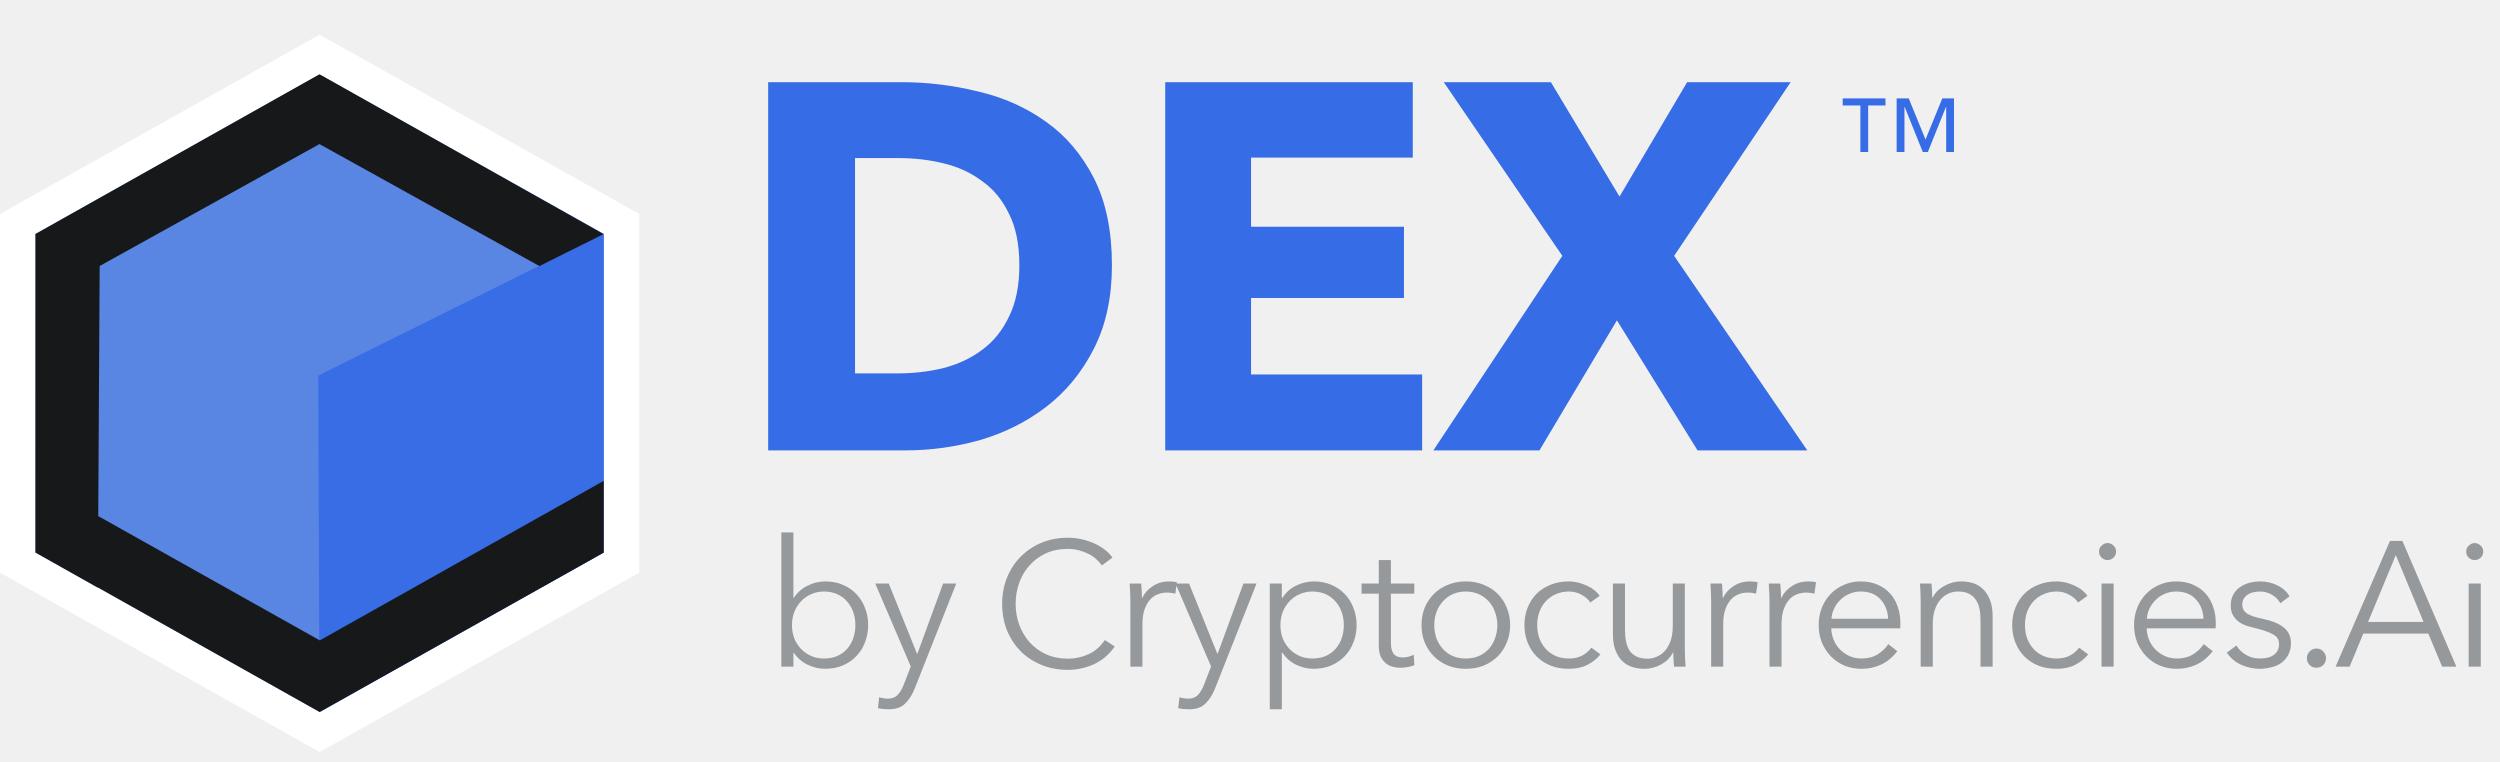
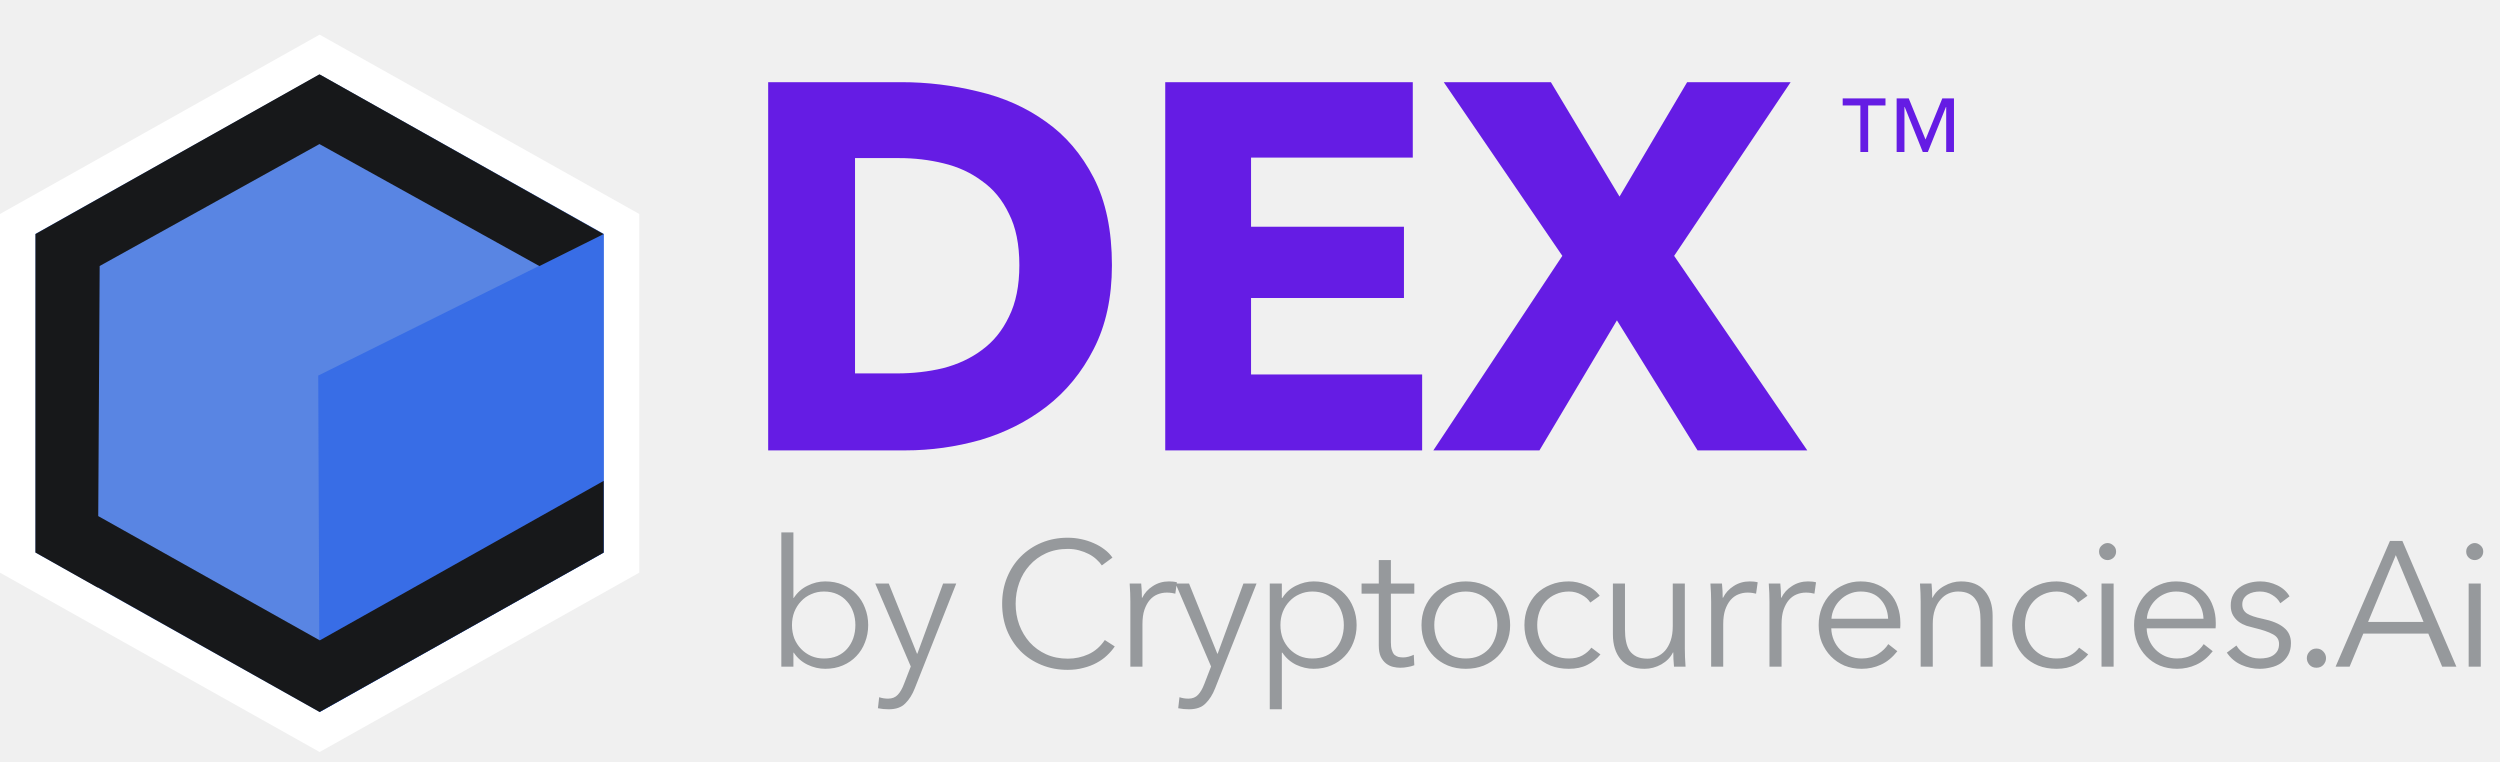
<svg xmlns="http://www.w3.org/2000/svg" width="105" height="32" viewBox="0 0 105 32" fill="none">
  <path d="M13.424 1.455L26.848 8.987V24.052L20.136 27.818L13.424 31.584L0 24.052V8.987L13.424 1.455Z" fill="white" />
  <path d="M13.424 3.129L25.357 9.822V23.208L13.424 29.901L1.492 23.208V9.822L13.424 3.129Z" fill="#5985E3" />
  <path d="M13.366 15.774L25.355 9.82L25.358 23.204L13.42 29.91L13.366 15.774Z" fill="#386DE6" />
  <path fill-rule="evenodd" clip-rule="evenodd" d="M13.417 6.051L22.655 11.175L25.35 9.833L13.426 3.126L13.417 3.131L13.408 3.126L1.484 9.833L1.49 9.836L1.488 23.205L4.109 24.682L4.11 24.604V24.669L13.43 29.907V29.899L25.353 23.209V21.71V20.197L13.43 26.896V26.895L4.126 21.676L4.186 11.175L4.182 11.174L13.417 6.051Z" fill="#17181A" />
-   <path d="M46.701 11.14C46.701 12.494 46.446 13.666 45.937 14.656C45.441 15.632 44.779 16.44 43.949 17.081C43.133 17.707 42.209 18.173 41.175 18.479C40.141 18.77 39.093 18.916 38.029 18.916H32.263V3.451H37.855C38.947 3.451 40.024 3.582 41.087 3.844C42.15 4.092 43.097 4.514 43.927 5.111C44.757 5.694 45.427 6.48 45.937 7.47C46.446 8.46 46.701 9.684 46.701 11.14ZM42.813 11.14C42.813 10.266 42.667 9.545 42.376 8.977C42.099 8.395 41.721 7.936 41.24 7.601C40.774 7.252 40.236 7.004 39.624 6.859C39.027 6.713 38.408 6.64 37.767 6.64H35.911V15.683H37.68C38.35 15.683 38.99 15.61 39.602 15.465C40.228 15.304 40.774 15.05 41.24 14.7C41.721 14.351 42.099 13.885 42.376 13.302C42.667 12.72 42.813 11.999 42.813 11.14ZM48.94 18.916V3.451H59.337V6.618H52.544V9.523H58.966V12.516H52.544V15.727H59.73V18.916H48.94ZM71.297 18.916L67.911 13.455L64.657 18.916H60.201L65.618 10.746L60.638 3.451H65.137L68.02 8.256L70.86 3.451H75.207L70.314 10.746L75.906 18.916H71.297Z" fill="#366CE5" />
+   <path d="M46.701 11.14C46.701 12.494 46.446 13.666 45.937 14.656C45.441 15.632 44.779 16.44 43.949 17.081C43.133 17.707 42.209 18.173 41.175 18.479C40.141 18.77 39.093 18.916 38.029 18.916H32.263V3.451H37.855C38.947 3.451 40.024 3.582 41.087 3.844C42.15 4.092 43.097 4.514 43.927 5.111C44.757 5.694 45.427 6.48 45.937 7.47C46.446 8.46 46.701 9.684 46.701 11.14ZM42.813 11.14C42.813 10.266 42.667 9.545 42.376 8.977C42.099 8.395 41.721 7.936 41.24 7.601C40.774 7.252 40.236 7.004 39.624 6.859C39.027 6.713 38.408 6.64 37.767 6.64H35.911V15.683H37.68C38.35 15.683 38.99 15.61 39.602 15.465C40.228 15.304 40.774 15.05 41.24 14.7C41.721 14.351 42.099 13.885 42.376 13.302C42.667 12.72 42.813 11.999 42.813 11.14ZM48.94 18.916V3.451H59.337V6.618H52.544V9.523H58.966V12.516H52.544V15.727H59.73V18.916H48.94ZM71.297 18.916L67.911 13.455L64.657 18.916H60.201L65.618 10.746L60.638 3.451H65.137L68.02 8.256L70.86 3.451H75.207L70.314 10.746L75.906 18.916H71.297Z" fill="#651CE4" />
  <path d="M33.323 27.411V28H32.816V22.36H33.323V25.113H33.338C33.487 24.884 33.681 24.713 33.92 24.598C34.158 24.479 34.405 24.419 34.658 24.419C34.932 24.419 35.178 24.466 35.397 24.561C35.621 24.655 35.81 24.785 35.964 24.949C36.123 25.113 36.245 25.307 36.329 25.531C36.419 25.755 36.464 25.996 36.464 26.254C36.464 26.513 36.419 26.754 36.329 26.978C36.245 27.202 36.123 27.396 35.964 27.56C35.81 27.724 35.621 27.853 35.397 27.948C35.178 28.042 34.932 28.09 34.658 28.09C34.405 28.09 34.158 28.032 33.92 27.918C33.681 27.804 33.487 27.634 33.338 27.411H33.323ZM35.926 26.254C35.926 26.06 35.897 25.879 35.837 25.71C35.777 25.536 35.69 25.387 35.576 25.262C35.467 25.133 35.33 25.031 35.166 24.956C35.002 24.882 34.815 24.844 34.606 24.844C34.412 24.844 34.233 24.882 34.069 24.956C33.905 25.026 33.763 25.125 33.644 25.255C33.524 25.379 33.43 25.528 33.36 25.702C33.296 25.871 33.263 26.055 33.263 26.254C33.263 26.453 33.296 26.64 33.36 26.814C33.43 26.983 33.524 27.13 33.644 27.254C33.763 27.378 33.905 27.478 34.069 27.552C34.233 27.622 34.412 27.657 34.606 27.657C34.815 27.657 35.002 27.622 35.166 27.552C35.33 27.478 35.467 27.378 35.576 27.254C35.69 27.125 35.777 26.976 35.837 26.806C35.897 26.632 35.926 26.448 35.926 26.254ZM38.514 27.455H38.529L39.61 24.509H40.162L38.424 28.903C38.32 29.171 38.185 29.385 38.021 29.544C37.862 29.708 37.631 29.79 37.328 29.79C37.173 29.79 37.022 29.776 36.873 29.746L36.925 29.283C37.044 29.323 37.168 29.343 37.298 29.343C37.472 29.343 37.609 29.288 37.708 29.179C37.807 29.074 37.895 28.923 37.969 28.724L38.253 27.992L36.761 24.509H37.328L38.514 27.455ZM46.82 27.15C46.731 27.284 46.621 27.411 46.492 27.53C46.368 27.649 46.221 27.754 46.052 27.843C45.888 27.933 45.704 28.003 45.5 28.052C45.301 28.107 45.082 28.134 44.843 28.134C44.445 28.134 44.077 28.065 43.739 27.925C43.401 27.786 43.11 27.595 42.866 27.351C42.623 27.102 42.431 26.809 42.292 26.471C42.158 26.133 42.09 25.762 42.09 25.359C42.09 24.956 42.16 24.586 42.299 24.248C42.439 23.909 42.63 23.619 42.874 23.375C43.123 23.126 43.413 22.932 43.747 22.793C44.085 22.654 44.45 22.584 44.843 22.584C45.037 22.584 45.226 22.604 45.41 22.644C45.599 22.683 45.776 22.741 45.94 22.815C46.104 22.885 46.253 22.972 46.388 23.076C46.522 23.176 46.634 23.29 46.723 23.42L46.276 23.748C46.221 23.663 46.146 23.579 46.052 23.494C45.962 23.41 45.855 23.335 45.731 23.27C45.607 23.206 45.47 23.154 45.321 23.114C45.176 23.074 45.02 23.054 44.851 23.054C44.508 23.054 44.199 23.116 43.926 23.241C43.657 23.365 43.428 23.534 43.239 23.748C43.05 23.957 42.906 24.2 42.807 24.479C42.707 24.757 42.657 25.051 42.657 25.359C42.657 25.668 42.707 25.961 42.807 26.239C42.911 26.518 43.058 26.764 43.247 26.978C43.436 27.187 43.665 27.354 43.933 27.478C44.207 27.602 44.513 27.664 44.851 27.664C45.154 27.664 45.443 27.602 45.716 27.478C45.99 27.354 46.218 27.154 46.402 26.881L46.82 27.15ZM47.475 25.277C47.475 25.183 47.473 25.061 47.468 24.912C47.463 24.762 47.455 24.628 47.446 24.509H47.93C47.94 24.603 47.948 24.708 47.953 24.822C47.958 24.936 47.96 25.031 47.96 25.105H47.975C48.075 24.902 48.224 24.738 48.423 24.613C48.622 24.484 48.846 24.419 49.094 24.419C49.159 24.419 49.216 24.422 49.266 24.427C49.32 24.432 49.375 24.442 49.43 24.456L49.363 24.934C49.333 24.924 49.283 24.914 49.214 24.904C49.144 24.894 49.074 24.889 49.005 24.889C48.87 24.889 48.741 24.914 48.617 24.964C48.492 25.014 48.383 25.093 48.288 25.203C48.199 25.307 48.124 25.444 48.065 25.613C48.01 25.777 47.983 25.976 47.983 26.21V28H47.475V25.277ZM51.127 27.455H51.142L52.223 24.509H52.775L51.037 28.903C50.933 29.171 50.798 29.385 50.634 29.544C50.475 29.708 50.244 29.79 49.94 29.79C49.786 29.79 49.635 29.776 49.485 29.746L49.538 29.283C49.657 29.323 49.781 29.343 49.911 29.343C50.085 29.343 50.221 29.288 50.321 29.179C50.42 29.074 50.507 28.923 50.582 28.724L50.865 27.992L49.373 24.509H49.94L51.127 27.455ZM53.837 29.79H53.33V24.509H53.837V25.113H53.86C54.004 24.884 54.195 24.713 54.434 24.598C54.678 24.479 54.924 24.419 55.173 24.419C55.446 24.419 55.692 24.466 55.911 24.561C56.135 24.655 56.324 24.785 56.478 24.949C56.637 25.113 56.759 25.307 56.844 25.531C56.933 25.755 56.978 25.996 56.978 26.254C56.978 26.513 56.933 26.754 56.844 26.978C56.759 27.202 56.637 27.396 56.478 27.56C56.324 27.724 56.135 27.853 55.911 27.948C55.692 28.042 55.446 28.09 55.173 28.09C54.924 28.09 54.678 28.032 54.434 27.918C54.195 27.799 54.004 27.63 53.86 27.411H53.837V29.79ZM56.441 26.254C56.441 26.06 56.411 25.879 56.351 25.71C56.292 25.536 56.205 25.387 56.09 25.262C55.981 25.133 55.844 25.031 55.68 24.956C55.516 24.882 55.329 24.844 55.12 24.844C54.926 24.844 54.747 24.882 54.583 24.956C54.419 25.026 54.278 25.125 54.158 25.255C54.039 25.379 53.944 25.528 53.875 25.702C53.81 25.871 53.778 26.055 53.778 26.254C53.778 26.453 53.81 26.64 53.875 26.814C53.944 26.983 54.039 27.13 54.158 27.254C54.278 27.378 54.419 27.478 54.583 27.552C54.747 27.622 54.926 27.657 55.12 27.657C55.329 27.657 55.516 27.622 55.68 27.552C55.844 27.478 55.981 27.378 56.09 27.254C56.205 27.125 56.292 26.976 56.351 26.806C56.411 26.632 56.441 26.448 56.441 26.254ZM59.401 24.934H58.417V26.971C58.417 27.1 58.429 27.207 58.454 27.291C58.479 27.376 58.514 27.443 58.558 27.493C58.608 27.538 58.665 27.57 58.73 27.59C58.795 27.605 58.864 27.612 58.939 27.612C59.008 27.612 59.081 27.602 59.155 27.582C59.235 27.562 59.309 27.535 59.379 27.5L59.401 27.94C59.312 27.975 59.217 28 59.118 28.015C59.023 28.035 58.919 28.045 58.805 28.045C58.71 28.045 58.611 28.032 58.506 28.008C58.402 27.983 58.305 27.935 58.215 27.866C58.126 27.796 58.051 27.702 57.992 27.582C57.937 27.463 57.909 27.306 57.909 27.112V24.934H57.186V24.509H57.909V23.524H58.417V24.509H59.401V24.934ZM63.426 26.254C63.426 26.518 63.379 26.762 63.284 26.985C63.195 27.209 63.068 27.403 62.904 27.567C62.74 27.731 62.543 27.861 62.314 27.955C62.086 28.045 61.834 28.09 61.561 28.09C61.292 28.09 61.044 28.045 60.815 27.955C60.586 27.861 60.39 27.731 60.226 27.567C60.062 27.403 59.932 27.209 59.838 26.985C59.748 26.762 59.703 26.518 59.703 26.254C59.703 25.991 59.748 25.747 59.838 25.523C59.932 25.299 60.062 25.105 60.226 24.941C60.39 24.777 60.586 24.651 60.815 24.561C61.044 24.466 61.292 24.419 61.561 24.419C61.834 24.419 62.086 24.466 62.314 24.561C62.543 24.651 62.74 24.777 62.904 24.941C63.068 25.105 63.195 25.299 63.284 25.523C63.379 25.747 63.426 25.991 63.426 26.254ZM62.889 26.254C62.889 26.06 62.856 25.879 62.792 25.71C62.732 25.536 62.645 25.387 62.531 25.262C62.416 25.133 62.277 25.031 62.113 24.956C61.949 24.882 61.765 24.844 61.561 24.844C61.357 24.844 61.173 24.882 61.009 24.956C60.85 25.031 60.713 25.133 60.599 25.262C60.484 25.387 60.395 25.536 60.33 25.71C60.27 25.879 60.24 26.06 60.24 26.254C60.24 26.448 60.27 26.632 60.33 26.806C60.395 26.976 60.484 27.125 60.599 27.254C60.713 27.378 60.85 27.478 61.009 27.552C61.173 27.622 61.357 27.657 61.561 27.657C61.765 27.657 61.949 27.622 62.113 27.552C62.277 27.478 62.416 27.378 62.531 27.254C62.645 27.125 62.732 26.976 62.792 26.806C62.856 26.632 62.889 26.448 62.889 26.254ZM66.793 25.307C66.709 25.173 66.585 25.063 66.421 24.979C66.261 24.889 66.087 24.844 65.898 24.844C65.694 24.844 65.51 24.882 65.346 24.956C65.182 25.026 65.04 25.125 64.921 25.255C64.807 25.379 64.717 25.528 64.653 25.702C64.593 25.871 64.563 26.055 64.563 26.254C64.563 26.453 64.593 26.637 64.653 26.806C64.717 26.976 64.807 27.125 64.921 27.254C65.035 27.378 65.175 27.478 65.339 27.552C65.503 27.622 65.687 27.657 65.891 27.657C66.115 27.657 66.304 27.615 66.458 27.53C66.612 27.445 66.739 27.336 66.838 27.202L67.219 27.485C67.07 27.669 66.885 27.816 66.667 27.925C66.453 28.035 66.194 28.09 65.891 28.09C65.607 28.09 65.351 28.045 65.123 27.955C64.894 27.861 64.697 27.731 64.533 27.567C64.374 27.403 64.25 27.209 64.16 26.985C64.071 26.762 64.026 26.518 64.026 26.254C64.026 25.991 64.071 25.747 64.16 25.523C64.25 25.299 64.374 25.105 64.533 24.941C64.697 24.777 64.894 24.651 65.123 24.561C65.351 24.466 65.607 24.419 65.891 24.419C66.125 24.419 66.361 24.471 66.6 24.576C66.843 24.675 67.04 24.825 67.189 25.023L66.793 25.307ZM70.308 28C70.298 27.905 70.29 27.801 70.285 27.687C70.281 27.572 70.278 27.478 70.278 27.403H70.263C70.164 27.607 70.002 27.774 69.778 27.903C69.554 28.027 69.318 28.09 69.07 28.09C68.627 28.09 68.294 27.958 68.07 27.694C67.851 27.431 67.742 27.082 67.742 26.65V24.509H68.249V26.441C68.249 26.625 68.264 26.791 68.294 26.941C68.323 27.09 68.373 27.219 68.443 27.329C68.517 27.433 68.614 27.515 68.734 27.575C68.858 27.634 69.012 27.664 69.196 27.664C69.331 27.664 69.46 27.637 69.584 27.582C69.713 27.527 69.828 27.445 69.927 27.336C70.027 27.222 70.106 27.08 70.166 26.911C70.226 26.737 70.256 26.533 70.256 26.299V24.509H70.763V27.232C70.763 27.326 70.765 27.448 70.77 27.597C70.775 27.746 70.783 27.881 70.793 28H70.308ZM71.868 25.277C71.868 25.183 71.866 25.061 71.861 24.912C71.856 24.762 71.848 24.628 71.838 24.509H72.323C72.333 24.603 72.341 24.708 72.346 24.822C72.35 24.936 72.353 25.031 72.353 25.105H72.368C72.467 24.902 72.617 24.738 72.816 24.613C73.014 24.484 73.238 24.419 73.487 24.419C73.552 24.419 73.609 24.422 73.659 24.427C73.713 24.432 73.768 24.442 73.823 24.456L73.755 24.934C73.726 24.924 73.676 24.914 73.606 24.904C73.537 24.894 73.467 24.889 73.397 24.889C73.263 24.889 73.134 24.914 73.01 24.964C72.885 25.014 72.776 25.093 72.681 25.203C72.592 25.307 72.517 25.444 72.457 25.613C72.403 25.777 72.375 25.976 72.375 26.21V28H71.868V25.277ZM74.318 25.277C74.318 25.183 74.316 25.061 74.311 24.912C74.306 24.762 74.298 24.628 74.288 24.509H74.773C74.783 24.603 74.791 24.708 74.796 24.822C74.801 24.936 74.803 25.031 74.803 25.105H74.818C74.918 24.902 75.067 24.738 75.266 24.613C75.465 24.484 75.688 24.419 75.937 24.419C76.002 24.419 76.059 24.422 76.109 24.427C76.163 24.432 76.218 24.442 76.273 24.456L76.206 24.934C76.176 24.924 76.126 24.914 76.056 24.904C75.987 24.894 75.917 24.889 75.848 24.889C75.713 24.889 75.584 24.914 75.46 24.964C75.335 25.014 75.226 25.093 75.131 25.203C75.042 25.307 74.967 25.444 74.908 25.613C74.853 25.777 74.826 25.976 74.826 26.21V28H74.318V25.277ZM79.301 25.986C79.286 25.658 79.179 25.387 78.98 25.173C78.786 24.954 78.507 24.844 78.144 24.844C77.975 24.844 77.819 24.877 77.674 24.941C77.53 25.001 77.403 25.086 77.294 25.195C77.184 25.299 77.097 25.421 77.033 25.561C76.968 25.695 76.931 25.837 76.921 25.986H79.301ZM79.815 26.15C79.815 26.185 79.815 26.222 79.815 26.262C79.815 26.302 79.813 26.344 79.808 26.389H76.913C76.918 26.563 76.953 26.727 77.018 26.881C77.082 27.035 77.172 27.169 77.286 27.284C77.401 27.398 77.535 27.49 77.689 27.56C77.843 27.625 78.01 27.657 78.189 27.657C78.453 27.657 78.679 27.597 78.868 27.478C79.062 27.354 79.209 27.212 79.308 27.053L79.689 27.351C79.48 27.615 79.248 27.804 78.995 27.918C78.746 28.032 78.478 28.09 78.189 28.09C77.93 28.09 77.689 28.045 77.465 27.955C77.247 27.861 77.058 27.731 76.898 27.567C76.739 27.403 76.612 27.209 76.518 26.985C76.428 26.762 76.384 26.518 76.384 26.254C76.384 25.991 76.428 25.747 76.518 25.523C76.608 25.299 76.732 25.105 76.891 24.941C77.05 24.777 77.237 24.651 77.451 24.561C77.664 24.466 77.896 24.419 78.144 24.419C78.418 24.419 78.659 24.466 78.868 24.561C79.077 24.651 79.251 24.775 79.39 24.934C79.529 25.088 79.634 25.27 79.703 25.479C79.778 25.687 79.815 25.911 79.815 26.15ZM81.124 24.509C81.133 24.603 81.141 24.708 81.146 24.822C81.151 24.936 81.153 25.031 81.153 25.105H81.168C81.268 24.902 81.429 24.738 81.653 24.613C81.877 24.484 82.113 24.419 82.362 24.419C82.805 24.419 83.135 24.551 83.354 24.815C83.578 25.078 83.69 25.426 83.69 25.859V28H83.182V26.068C83.182 25.884 83.168 25.717 83.138 25.568C83.108 25.419 83.056 25.292 82.981 25.188C82.911 25.078 82.814 24.994 82.69 24.934C82.571 24.874 82.419 24.844 82.235 24.844C82.101 24.844 81.969 24.872 81.84 24.927C81.715 24.981 81.603 25.066 81.504 25.18C81.404 25.29 81.325 25.431 81.265 25.605C81.206 25.774 81.176 25.976 81.176 26.21V28H80.668V25.277C80.668 25.183 80.666 25.061 80.661 24.912C80.656 24.762 80.648 24.628 80.639 24.509H81.124ZM87.279 25.307C87.195 25.173 87.07 25.063 86.906 24.979C86.747 24.889 86.573 24.844 86.384 24.844C86.18 24.844 85.996 24.882 85.832 24.956C85.668 25.026 85.526 25.125 85.407 25.255C85.292 25.379 85.203 25.528 85.138 25.702C85.078 25.871 85.049 26.055 85.049 26.254C85.049 26.453 85.078 26.637 85.138 26.806C85.203 26.976 85.292 27.125 85.407 27.254C85.521 27.378 85.66 27.478 85.824 27.552C85.989 27.622 86.172 27.657 86.376 27.657C86.6 27.657 86.789 27.615 86.943 27.53C87.098 27.445 87.224 27.336 87.324 27.202L87.704 27.485C87.555 27.669 87.371 27.816 87.152 27.925C86.938 28.035 86.68 28.09 86.376 28.09C86.093 28.09 85.837 28.045 85.608 27.955C85.379 27.861 85.183 27.731 85.019 27.567C84.86 27.403 84.735 27.209 84.646 26.985C84.556 26.762 84.511 26.518 84.511 26.254C84.511 25.991 84.556 25.747 84.646 25.523C84.735 25.299 84.86 25.105 85.019 24.941C85.183 24.777 85.379 24.651 85.608 24.561C85.837 24.466 86.093 24.419 86.376 24.419C86.61 24.419 86.846 24.471 87.085 24.576C87.329 24.675 87.525 24.825 87.674 25.023L87.279 25.307ZM88.772 28H88.264V24.509H88.772V28ZM88.876 23.166C88.876 23.27 88.839 23.357 88.764 23.427C88.69 23.492 88.608 23.524 88.518 23.524C88.429 23.524 88.347 23.492 88.272 23.427C88.197 23.357 88.16 23.27 88.16 23.166C88.16 23.061 88.197 22.977 88.272 22.912C88.347 22.843 88.429 22.808 88.518 22.808C88.608 22.808 88.69 22.843 88.764 22.912C88.839 22.977 88.876 23.061 88.876 23.166ZM92.547 25.986C92.532 25.658 92.425 25.387 92.226 25.173C92.032 24.954 91.754 24.844 91.391 24.844C91.222 24.844 91.065 24.877 90.921 24.941C90.777 25.001 90.65 25.086 90.54 25.195C90.431 25.299 90.344 25.421 90.279 25.561C90.215 25.695 90.177 25.837 90.168 25.986H92.547ZM93.062 26.15C93.062 26.185 93.062 26.222 93.062 26.262C93.062 26.302 93.059 26.344 93.055 26.389H90.16C90.165 26.563 90.2 26.727 90.264 26.881C90.329 27.035 90.419 27.169 90.533 27.284C90.647 27.398 90.782 27.49 90.936 27.56C91.09 27.625 91.257 27.657 91.436 27.657C91.699 27.657 91.926 27.597 92.115 27.478C92.308 27.354 92.455 27.212 92.555 27.053L92.935 27.351C92.726 27.615 92.495 27.804 92.241 27.918C91.993 28.032 91.724 28.09 91.436 28.09C91.177 28.09 90.936 28.045 90.712 27.955C90.493 27.861 90.304 27.731 90.145 27.567C89.986 27.403 89.859 27.209 89.765 26.985C89.675 26.762 89.63 26.518 89.63 26.254C89.63 25.991 89.675 25.747 89.765 25.523C89.854 25.299 89.978 25.105 90.138 24.941C90.297 24.777 90.483 24.651 90.697 24.561C90.911 24.466 91.142 24.419 91.391 24.419C91.665 24.419 91.906 24.466 92.115 24.561C92.323 24.651 92.498 24.775 92.637 24.934C92.776 25.088 92.88 25.27 92.95 25.479C93.025 25.687 93.062 25.911 93.062 26.15ZM95.773 25.337C95.698 25.193 95.584 25.076 95.43 24.986C95.28 24.892 95.109 24.844 94.915 24.844C94.825 24.844 94.736 24.854 94.646 24.874C94.557 24.894 94.477 24.927 94.407 24.971C94.338 25.016 94.281 25.073 94.236 25.143C94.196 25.212 94.176 25.294 94.176 25.389C94.176 25.553 94.243 25.68 94.378 25.77C94.512 25.854 94.723 25.926 95.012 25.986C95.424 26.07 95.728 26.195 95.922 26.359C96.121 26.518 96.22 26.734 96.22 27.008C96.22 27.207 96.18 27.376 96.101 27.515C96.026 27.649 95.927 27.761 95.802 27.851C95.678 27.935 95.536 27.995 95.377 28.03C95.223 28.07 95.066 28.09 94.907 28.09C94.644 28.09 94.388 28.035 94.139 27.925C93.89 27.816 93.686 27.644 93.527 27.411L93.93 27.112C94.019 27.266 94.151 27.396 94.325 27.5C94.499 27.605 94.691 27.657 94.9 27.657C95.009 27.657 95.114 27.647 95.213 27.627C95.313 27.607 95.4 27.572 95.474 27.523C95.549 27.473 95.609 27.411 95.653 27.336C95.698 27.256 95.72 27.16 95.72 27.045C95.72 26.861 95.631 26.724 95.452 26.635C95.278 26.54 95.024 26.453 94.691 26.374C94.587 26.349 94.475 26.319 94.355 26.284C94.241 26.244 94.134 26.19 94.034 26.12C93.935 26.046 93.853 25.953 93.788 25.844C93.724 25.735 93.691 25.598 93.691 25.434C93.691 25.255 93.726 25.103 93.796 24.979C93.865 24.849 93.957 24.745 94.072 24.665C94.191 24.581 94.325 24.519 94.475 24.479C94.624 24.439 94.778 24.419 94.937 24.419C95.181 24.419 95.417 24.474 95.646 24.583C95.875 24.693 96.046 24.847 96.16 25.046L95.773 25.337ZM97.693 27.642C97.693 27.746 97.656 27.841 97.581 27.925C97.507 28.005 97.409 28.045 97.29 28.045C97.171 28.045 97.074 28.005 96.999 27.925C96.925 27.841 96.887 27.746 96.887 27.642C96.887 27.538 96.925 27.445 96.999 27.366C97.074 27.281 97.171 27.239 97.29 27.239C97.409 27.239 97.507 27.281 97.581 27.366C97.656 27.445 97.693 27.538 97.693 27.642ZM98.684 28H98.095L100.378 22.718H100.9L103.168 28H102.571L101.989 26.612H99.259L98.684 28ZM99.46 26.12H101.788L100.624 23.315L99.46 26.12ZM104.192 28H103.684V24.509H104.192V28ZM104.296 23.166C104.296 23.27 104.259 23.357 104.184 23.427C104.11 23.492 104.028 23.524 103.938 23.524C103.849 23.524 103.767 23.492 103.692 23.427C103.617 23.357 103.58 23.27 103.58 23.166C103.58 23.061 103.617 22.977 103.692 22.912C103.767 22.843 103.849 22.808 103.938 22.808C104.028 22.808 104.11 22.843 104.184 22.912C104.259 22.977 104.296 23.061 104.296 23.166Z" fill="#96999C" />
-   <path d="M79.19 4.429H78.463V6.384H78.136V4.429H77.393V4.134H79.19V4.429ZM82.067 6.384H81.74V4.494H81.729L80.97 6.384H80.757L79.998 4.494H79.987V6.384H79.659V4.134H80.167L80.872 5.859L81.576 4.134H82.067V6.384Z" fill="#366CE5" />
+   <path d="M79.19 4.429H78.463V6.384H78.136V4.429H77.393V4.134H79.19V4.429ZM82.067 6.384H81.74V4.494H81.729L80.97 6.384H80.757L79.998 4.494H79.987V6.384H79.659V4.134H80.167L80.872 5.859L81.576 4.134H82.067V6.384Z" fill="#651CE4" />
</svg>
